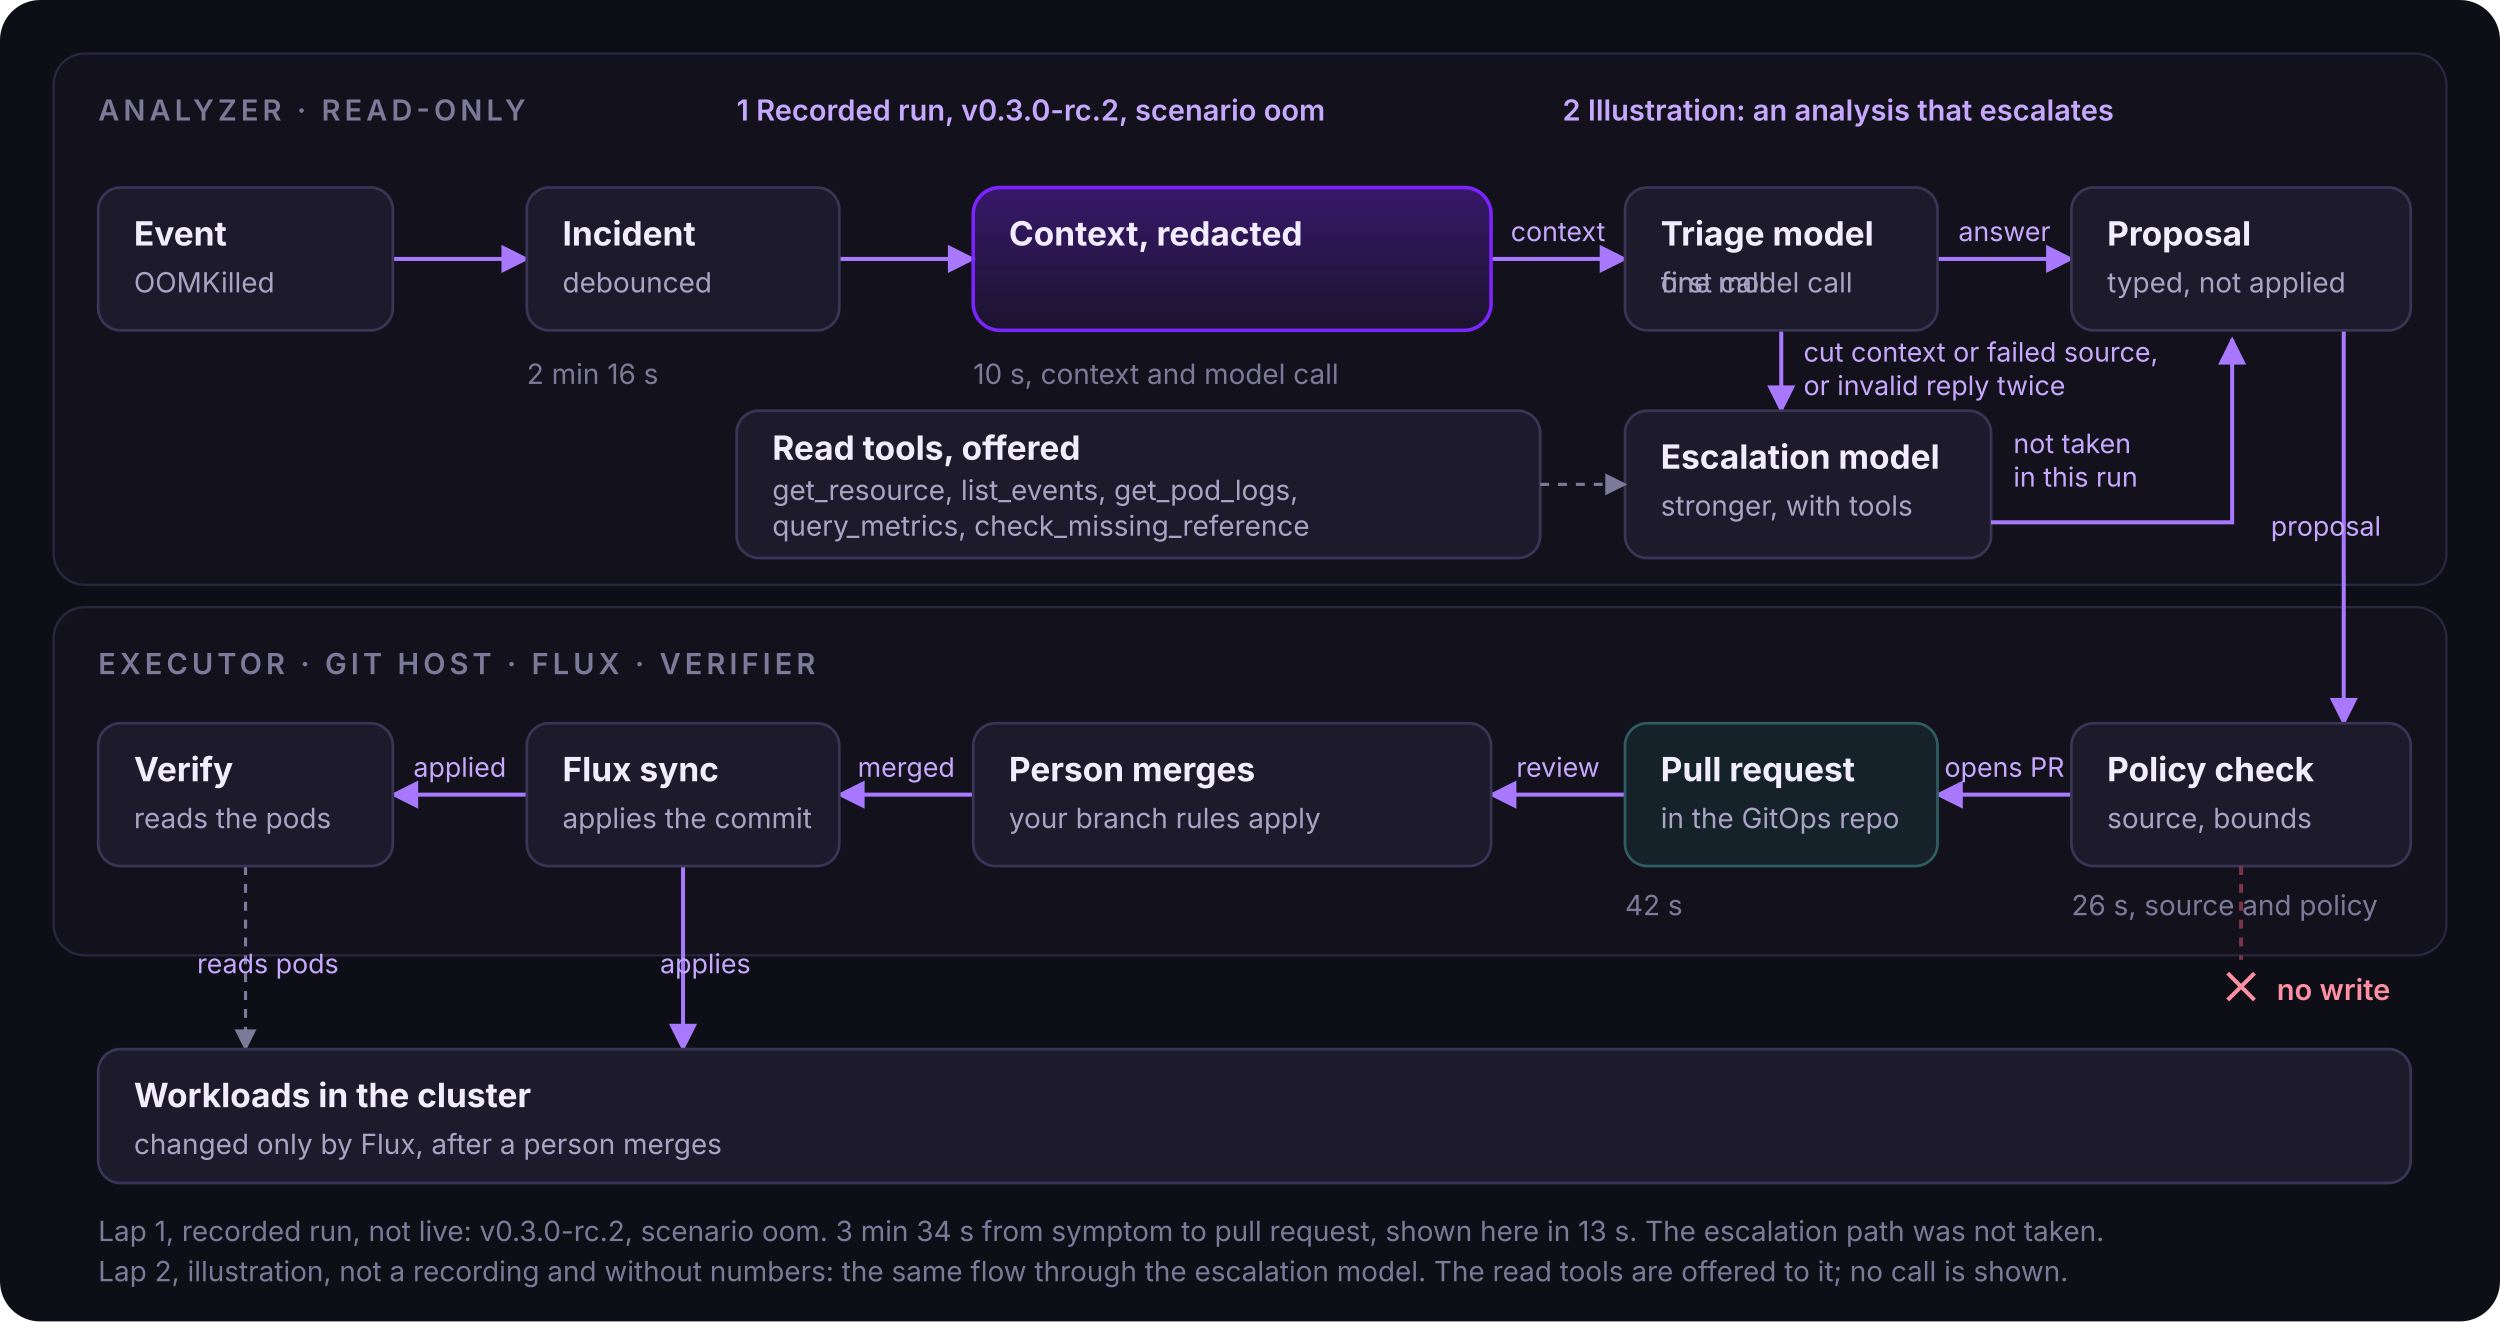
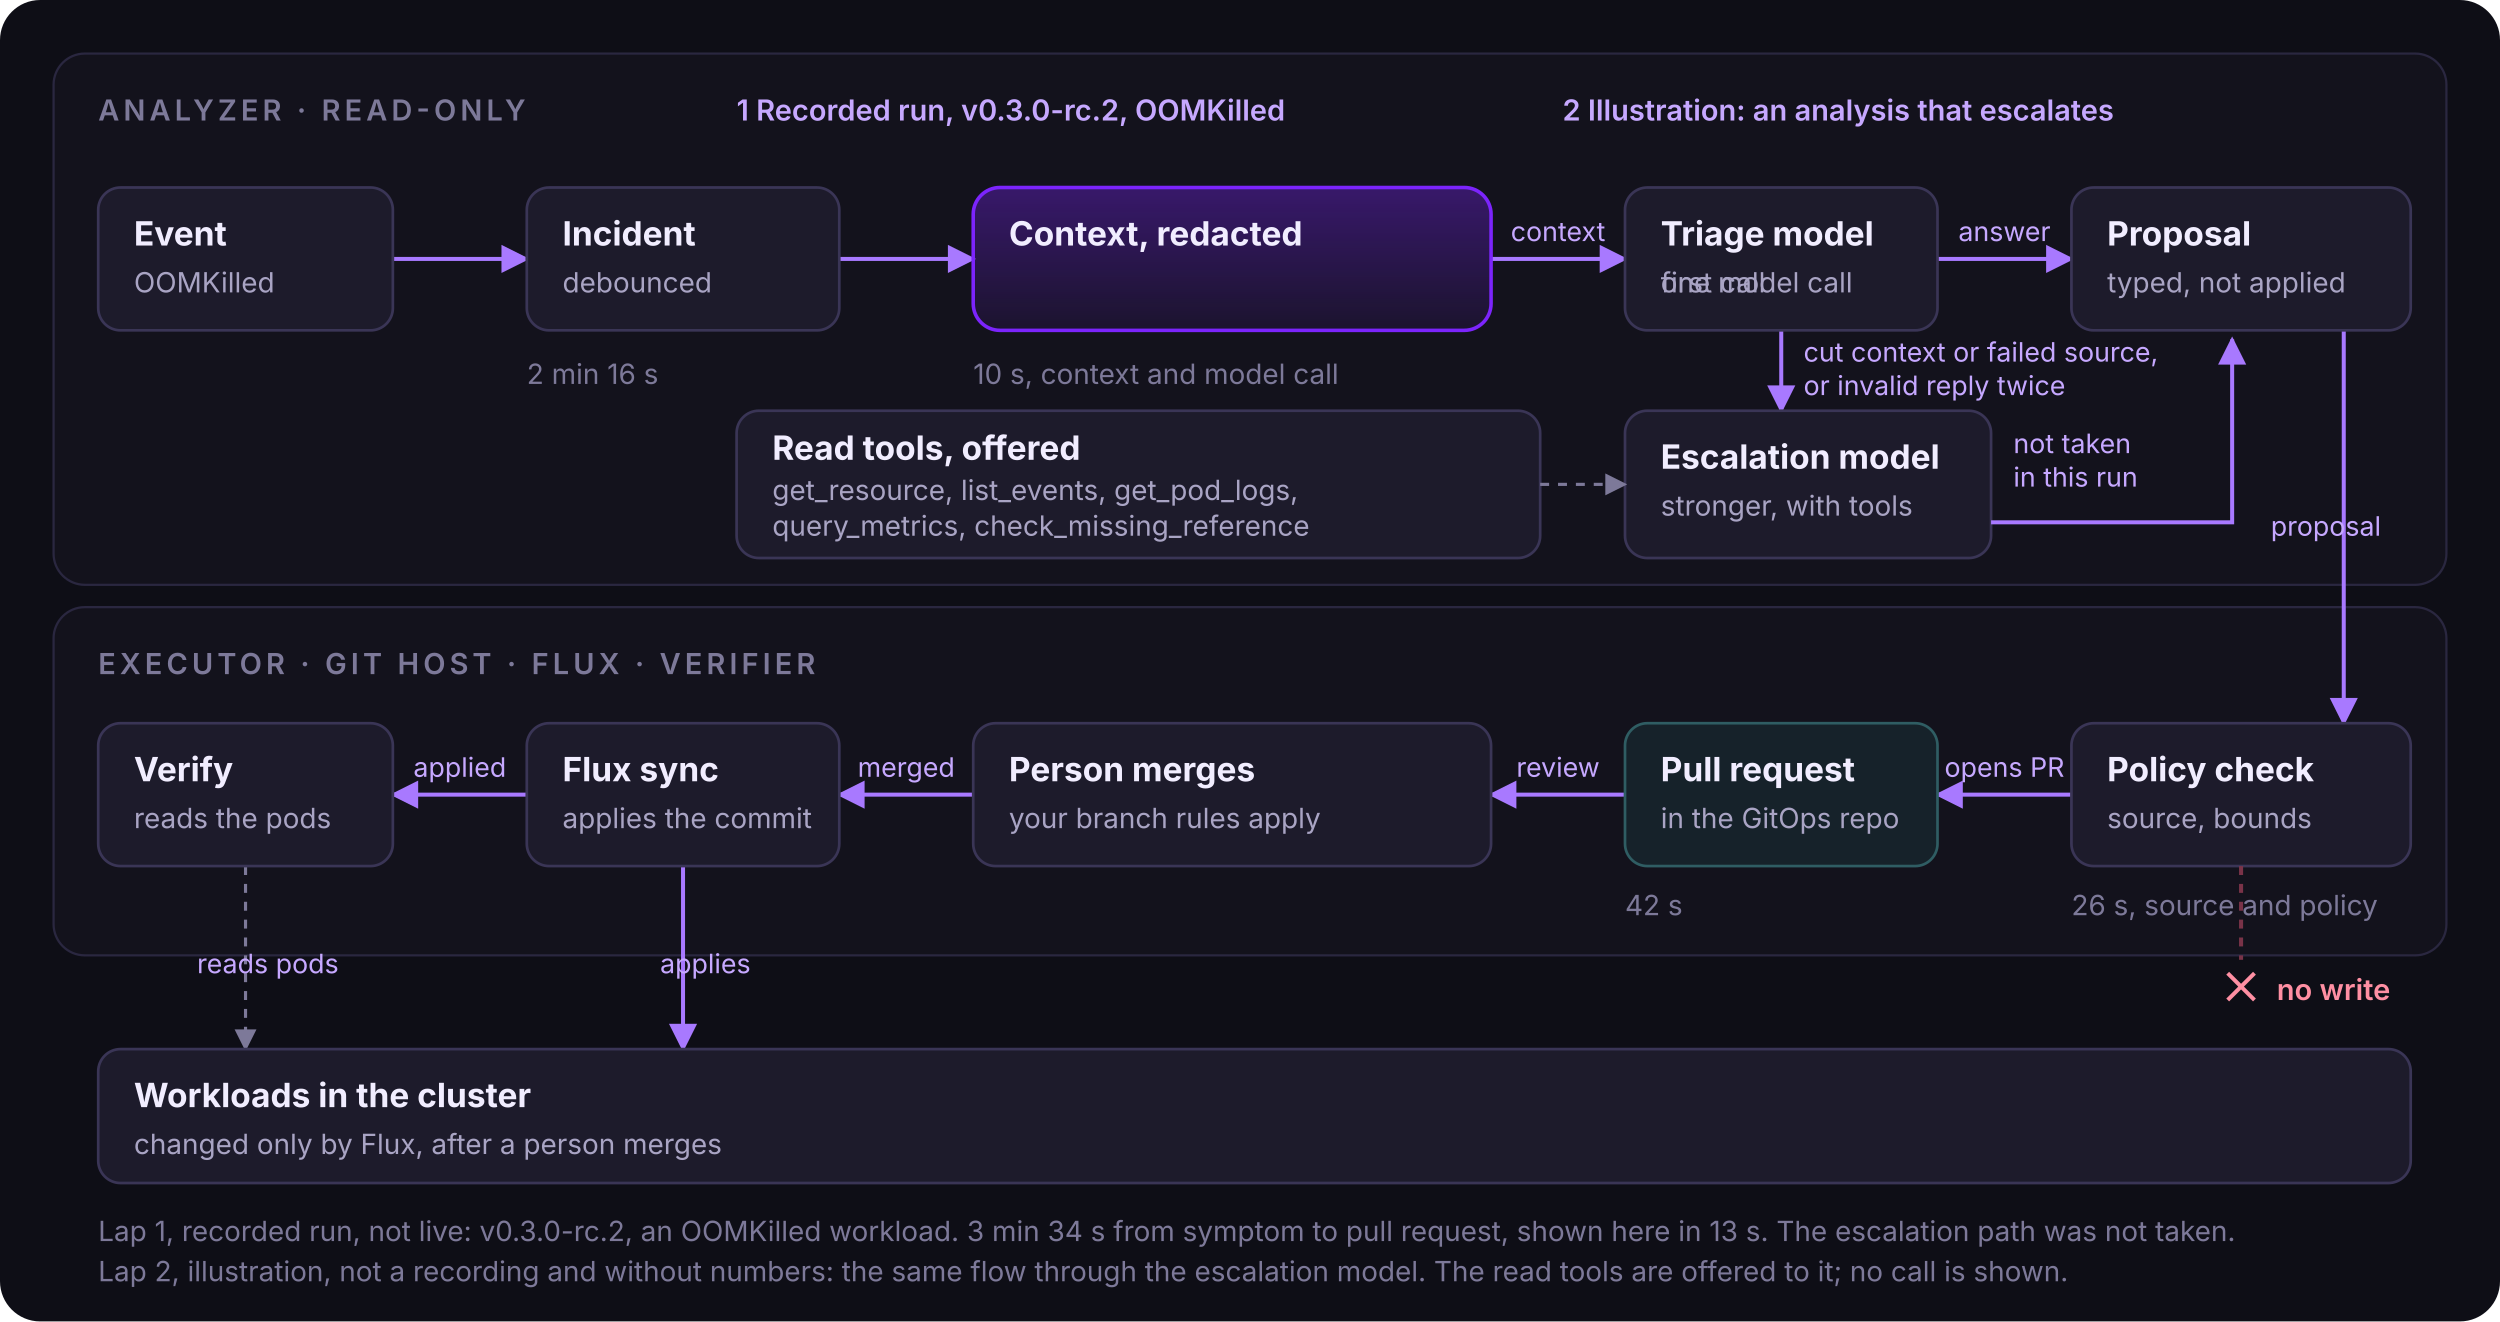
<svg xmlns="http://www.w3.org/2000/svg" viewBox="0 0 1120 592" role="img" aria-labelledby="t d" data-diagram="analysis-replay" font-family="Inter, 'Segoe UI', system-ui, -apple-system, sans-serif">
  <defs>
    <marker id="a" viewBox="0 0 10 10" refX="9" refY="5" markerWidth="7" markerHeight="7" orient="auto-start-reverse">
      <path d="M0 0 10 5 0 10z" fill="#a879ff" />
    </marker>
    <marker id="m" viewBox="0 0 10 10" refX="9" refY="5" markerWidth="7" markerHeight="7" orient="auto-start-reverse">
      <path d="M0 0 10 5 0 10z" fill="#7d7999" />
    </marker>
    <linearGradient id="glow" x1="0" y1="0" x2="0" y2="1">
      <stop offset="0" stop-color="#7c24fc" stop-opacity=".35" />
      <stop offset="1" stop-color="#7c24fc" stop-opacity=".08" />
    </linearGradient>
    <style>
      .lane{fill:#13121c;stroke:#2a2740}
      .lanet{fill:#7d7999;font-size:13px;font-weight:600;letter-spacing:.14em}
      .chip{fill:#c6a8ff;font-size:13px;font-weight:600}
      .box{fill:#1d1b2b;stroke:#3a3556;stroke-width:1.2}
      .key{fill:url(#glow);stroke:#7c24fc;stroke-width:1.6}
      .ext{fill:#16222a;stroke:#2f5d63;stroke-width:1.2}
      .h{fill:#f1edff;font-size:15px;font-weight:650}
      .s{fill:#a9a4c4;font-size:12.5px}
      .cap{fill:#7d7999;font-size:12.5px}
      .lbl{fill:#c6a8ff;font-size:12px}
      .no{fill:#ff8fa3;font-size:13px;font-weight:600}
      .f{stroke:#a879ff;stroke-width:1.8;fill:none}
      .r{stroke:#7d7999;stroke-width:1.4;fill:none;stroke-dasharray:4 4}
      .x{stroke:#7a3348;stroke-width:1.8;fill:none;stroke-dasharray:4 4}
      .xx{stroke:#ff8fa3;stroke-width:1.8;fill:none}
      .dot{fill:#a879ff;opacity:0}
      .raw,.red{opacity:0}
      @media (prefers-reduced-motion:no-preference){
        .a_g1,.a_l1,.a_g2,.a_l2,.a_g3,.a_l3,.a_g4,.a_l4,.a_g5,.a_l5,.a_g6,.a_l6,.a_g7,.a_l7,.a_g8,.a_l8,.a_g9,.a_l9,.a_gw,.a_l10,.a_g10,.a_l11,.g,.ln{opacity:.28}
        .a_le1,.a_ge,.a_gt,.a_lt,.a_le2{opacity:.4}
        .a_g1{animation:k_g1 26.0s linear infinite}
        .a_l1{animation:k_l1 26.0s linear infinite}
        .a_g2{animation:k_g2 26.0s linear infinite}
        .a_l2{animation:k_l2 26.0s linear infinite}
        .a_g3{animation:k_g3 26.0s linear infinite}
        .a_l3{animation:k_l3 26.0s linear infinite}
        .a_g4{animation:k_g4 26.0s linear infinite}
        .a_l4{animation:k_l4 26.0s linear infinite}
        .a_g5{animation:k_g5 26.0s linear infinite}
        .a_l5{animation:k_l5 26.0s linear infinite}
        .a_g6{animation:k_g6 26.0s linear infinite}
        .a_l6{animation:k_l6 26.0s linear infinite}
        .a_g7{animation:k_g7 26.0s linear infinite}
        .a_l7{animation:k_l7 26.0s linear infinite}
        .a_g8{animation:k_g8 26.0s linear infinite}
        .a_l8{animation:k_l8 26.0s linear infinite}
        .a_g9{animation:k_g9 26.0s linear infinite}
        .a_l9{animation:k_l9 26.0s linear infinite}
        .a_gw{animation:k_gw 26.0s linear infinite}
        .a_l10{animation:k_l10 26.0s linear infinite}
        .a_g10{animation:k_g10 26.0s linear infinite}
        .a_l11{animation:k_l11 26.0s linear infinite}
        .a_le1{animation:k_le1 26.0s linear infinite}
        .a_ge{animation:k_ge 26.0s linear infinite}
        .a_gt{animation:k_gt 26.0s linear infinite}
        .a_lt{animation:k_lt 26.0s linear infinite}
        .a_le2{animation:k_le2 26.0s linear infinite}
        .d1{animation:m_d1 26.0s linear infinite}
        .d2{animation:m_d2 26.0s linear infinite}
        .d3{animation:m_d3 26.0s linear infinite}
        .d4{animation:m_d4 26.0s linear infinite}
        .d5{animation:m_d5 26.0s linear infinite}
        .d6{animation:m_d6 26.0s linear infinite}
        .d7{animation:m_d7 26.0s linear infinite}
        .d8{animation:m_d8 26.0s linear infinite}
        .d9{animation:m_d9 26.0s linear infinite}
        .d10{animation:m_d10 26.0s linear infinite}
        .d11{animation:m_d11 26.0s linear infinite}
        .de1{animation:m_de1 26.0s linear infinite}
        .de2{animation:m_de2 26.0s linear infinite}
        .lapA{animation:lapA 26.0s linear infinite}
        .lapB{animation:lapB 26.0s linear infinite}
        .chipA{animation:chipA 26.0s linear infinite}
        .chipB{animation:chipB 26.0s linear infinite}
        .raw{animation:raw 26.0s linear infinite}.red{animation:red 26.0s linear infinite}
        .d1{offset-path:path('M176 116H236');offset-rotate:0deg}
        .d2{offset-path:path('M376 116H436');offset-rotate:0deg}
        .d3{offset-path:path('M668 116H728');offset-rotate:0deg}
        .d4{offset-path:path('M868 116H928');offset-rotate:0deg}
        .d5{offset-path:path('M1050 148V324');offset-rotate:0deg}
        .d6{offset-path:path('M928 356H868');offset-rotate:0deg}
        .d7{offset-path:path('M728 356H668');offset-rotate:0deg}
        .d8{offset-path:path('M436 356H376');offset-rotate:0deg}
        .d9{offset-path:path('M306 388V470');offset-rotate:0deg}
        .d10{offset-path:path('M236 356H176');offset-rotate:0deg}
        .d11{offset-path:path('M110 388V470');offset-rotate:0deg}
        .de1{offset-path:path('M798 148V184');offset-rotate:0deg}
        .de2{offset-path:path('M892 234H1000V152');offset-rotate:0deg}
      }
      @media (prefers-reduced-motion:reduce){
        .dot,.raw,.nn{display:none}
        .red{opacity:1}
        .esc{opacity:.7}
      }
      @keyframes k_g1{0%{opacity:0.28}0.8%{opacity:0.28}1.6%{opacity:1}46.5%{opacity:1}49.5%{opacity:0.28}50.8%{opacity:0.28}51.6%{opacity:1}96.5%{opacity:1}99.5%{opacity:0.28}100%{opacity:0.28}}
      @keyframes k_l1{0%{opacity:0.28}0.8%{opacity:0.28}1.6%{opacity:1}46.5%{opacity:1}49.5%{opacity:0.28}50.8%{opacity:0.28}51.6%{opacity:1}96.5%{opacity:1}99.5%{opacity:0.28}100%{opacity:0.28}}
      @keyframes k_g2{0%{opacity:0.28}4.13%{opacity:0.28}4.93%{opacity:1}46.5%{opacity:1}49.5%{opacity:0.28}53.852%{opacity:0.28}54.652%{opacity:1}96.5%{opacity:1}99.5%{opacity:0.28}100%{opacity:0.28}}
      @keyframes k_l2{0%{opacity:0.28}4.5%{opacity:0.28}5.3%{opacity:1}46.5%{opacity:1}49.5%{opacity:0.28}54.192%{opacity:0.28}54.992%{opacity:1}96.5%{opacity:1}99.5%{opacity:0.28}100%{opacity:0.28}}
      @keyframes k_g3{0%{opacity:0.28}7.83%{opacity:0.28}8.63%{opacity:1}46.5%{opacity:1}49.5%{opacity:0.28}57.244%{opacity:0.28}58.044%{opacity:1}96.5%{opacity:1}99.5%{opacity:0.28}100%{opacity:0.28}}
      @keyframes k_l3{0%{opacity:0.28}9.7%{opacity:0.28}10.5%{opacity:1}46.5%{opacity:1}49.5%{opacity:0.28}59.083%{opacity:0.28}59.883%{opacity:1}96.5%{opacity:1}99.5%{opacity:0.28}100%{opacity:0.28}}
      @keyframes k_g4{0%{opacity:0.28}13.03%{opacity:0.28}13.83%{opacity:1}46.5%{opacity:1}49.5%{opacity:0.28}62.136%{opacity:0.28}62.936%{opacity:1}96.5%{opacity:1}99.5%{opacity:0.28}100%{opacity:0.28}}
      @keyframes k_l4{0%{opacity:0.28}13.4%{opacity:0.28}14.2%{opacity:1}46.5%{opacity:1}49.5%{opacity:0.28}100%{opacity:0.28}}
      @keyframes k_g5{0%{opacity:0.28}16.73%{opacity:0.28}17.53%{opacity:1}46.5%{opacity:1}49.5%{opacity:0.28}68.919%{opacity:0.28}69.719%{opacity:1}96.5%{opacity:1}99.5%{opacity:0.28}100%{opacity:0.28}}
      @keyframes k_l5{0%{opacity:0.28}17.1%{opacity:0.28}17.9%{opacity:1}46.5%{opacity:1}49.5%{opacity:0.28}69.258%{opacity:0.28}70.058%{opacity:1}96.5%{opacity:1}99.5%{opacity:0.28}100%{opacity:0.28}}
      @keyframes k_g6{0%{opacity:0.28}20.43%{opacity:0.28}21.23%{opacity:1}46.5%{opacity:1}49.5%{opacity:0.28}72.311%{opacity:0.28}73.111%{opacity:1}96.5%{opacity:1}99.5%{opacity:0.28}100%{opacity:0.28}}
      @keyframes k_l6{0%{opacity:0.28}20.8%{opacity:0.28}21.6%{opacity:1}46.5%{opacity:1}49.5%{opacity:0.28}72.65%{opacity:0.28}73.45%{opacity:1}96.5%{opacity:1}99.5%{opacity:0.28}100%{opacity:0.28}}
      @keyframes k_g7{0%{opacity:0.28}24.13%{opacity:0.28}24.93%{opacity:1}46.5%{opacity:1}49.5%{opacity:0.28}75.702%{opacity:0.28}76.502%{opacity:1}96.5%{opacity:1}99.5%{opacity:0.28}100%{opacity:0.28}}
      @keyframes k_l7{0%{opacity:0.28}24.5%{opacity:0.28}25.3%{opacity:1}46.5%{opacity:1}49.5%{opacity:0.28}76.042%{opacity:0.28}76.842%{opacity:1}96.5%{opacity:1}99.5%{opacity:0.28}100%{opacity:0.28}}
      @keyframes k_g8{0%{opacity:0.28}27.83%{opacity:0.28}28.63%{opacity:1}46.5%{opacity:1}49.5%{opacity:0.28}79.094%{opacity:0.28}79.894%{opacity:1}96.5%{opacity:1}99.5%{opacity:0.28}100%{opacity:0.28}}
      @keyframes k_l8{0%{opacity:0.28}28.2%{opacity:0.28}29%{opacity:1}46.5%{opacity:1}49.5%{opacity:0.28}79.433%{opacity:0.28}80.233%{opacity:1}96.5%{opacity:1}99.5%{opacity:0.28}100%{opacity:0.28}}
      @keyframes k_g9{0%{opacity:0.28}31.53%{opacity:0.28}32.33%{opacity:1}46.5%{opacity:1}49.5%{opacity:0.28}82.486%{opacity:0.28}83.286%{opacity:1}96.5%{opacity:1}99.5%{opacity:0.28}100%{opacity:0.28}}
      @keyframes k_l9{0%{opacity:0.28}31.9%{opacity:0.28}32.7%{opacity:1}46.5%{opacity:1}49.5%{opacity:0.28}82.825%{opacity:0.28}83.625%{opacity:1}96.5%{opacity:1}99.5%{opacity:0.28}100%{opacity:0.28}}
      @keyframes k_gw{0%{opacity:0.28}35.23%{opacity:0.28}36.03%{opacity:1}46.5%{opacity:1}49.5%{opacity:0.28}85.877%{opacity:0.28}86.677%{opacity:1}96.5%{opacity:1}99.5%{opacity:0.28}100%{opacity:0.28}}
      @keyframes k_l10{0%{opacity:0.28}35.6%{opacity:0.28}36.4%{opacity:1}46.5%{opacity:1}49.5%{opacity:0.28}86.217%{opacity:0.28}87.017%{opacity:1}96.5%{opacity:1}99.5%{opacity:0.28}100%{opacity:0.28}}
      @keyframes k_g10{0%{opacity:0.28}38.93%{opacity:0.28}39.73%{opacity:1}46.5%{opacity:1}49.5%{opacity:0.28}89.269%{opacity:0.28}90.069%{opacity:1}96.5%{opacity:1}99.5%{opacity:0.28}100%{opacity:0.28}}
      @keyframes k_l11{0%{opacity:0.28}39.3%{opacity:0.28}40.1%{opacity:1}46.5%{opacity:1}49.5%{opacity:0.28}89.608%{opacity:0.28}90.408%{opacity:1}96.5%{opacity:1}99.5%{opacity:0.28}100%{opacity:0.28}}
      @keyframes k_le1{0%{opacity:0.4}62.475%{opacity:0.4}63.275%{opacity:1}96.5%{opacity:1}99.5%{opacity:0.4}100%{opacity:0.4}}
      @keyframes k_ge{0%{opacity:0.4}65.527%{opacity:0.4}66.327%{opacity:1}96.5%{opacity:1}99.5%{opacity:0.4}100%{opacity:0.4}}
      @keyframes k_gt{0%{opacity:0.4}65.527%{opacity:0.4}66.327%{opacity:1}96.5%{opacity:1}99.5%{opacity:0.4}100%{opacity:0.4}}
      @keyframes k_lt{0%{opacity:0.4}65.527%{opacity:0.4}66.327%{opacity:1}96.5%{opacity:1}99.5%{opacity:0.4}100%{opacity:0.4}}
      @keyframes k_le2{0%{opacity:0.4}65.867%{opacity:0.4}66.667%{opacity:1}96.5%{opacity:1}99.5%{opacity:0.4}100%{opacity:0.4}}
      @keyframes m_d1{0%{offset-distance:0%;opacity:0}1%{offset-distance:0%;opacity:0}1.1%{opacity:1}3.945%{offset-distance:100%;opacity:1}4.345%{offset-distance:100%;opacity:0}51%{offset-distance:0%;opacity:0}51.1%{opacity:1}53.683%{offset-distance:100%;opacity:1}54.083%{offset-distance:100%;opacity:0}100%{offset-distance:100%;opacity:0}}
      @keyframes m_d2{0%{offset-distance:0%;opacity:0}4.7%{offset-distance:0%;opacity:0}4.8%{opacity:1}7.645%{offset-distance:100%;opacity:1}8.045%{offset-distance:100%;opacity:0}54.392%{offset-distance:0%;opacity:0}54.492%{opacity:1}57.075%{offset-distance:100%;opacity:1}57.475%{offset-distance:100%;opacity:0}100%{offset-distance:100%;opacity:0}}
      @keyframes m_d3{0%{offset-distance:0%;opacity:0}9.9%{offset-distance:0%;opacity:0}10%{opacity:1}12.845%{offset-distance:100%;opacity:1}13.245%{offset-distance:100%;opacity:0}59.283%{offset-distance:0%;opacity:0}59.383%{opacity:1}61.966%{offset-distance:100%;opacity:1}62.366%{offset-distance:100%;opacity:0}100%{offset-distance:100%;opacity:0}}
      @keyframes m_d4{0%{offset-distance:0%;opacity:0}13.6%{offset-distance:0%;opacity:0}13.7%{opacity:1}16.545%{offset-distance:100%;opacity:1}16.945%{offset-distance:100%;opacity:0}100%{offset-distance:100%;opacity:0}}
      @keyframes m_d5{0%{offset-distance:0%;opacity:0}17.3%{offset-distance:0%;opacity:0}17.4%{opacity:1}20.245%{offset-distance:100%;opacity:1}20.645%{offset-distance:100%;opacity:0}69.458%{offset-distance:0%;opacity:0}69.558%{opacity:1}72.141%{offset-distance:100%;opacity:1}72.541%{offset-distance:100%;opacity:0}100%{offset-distance:100%;opacity:0}}
      @keyframes m_d6{0%{offset-distance:0%;opacity:0}21%{offset-distance:0%;opacity:0}21.1%{opacity:1}23.945%{offset-distance:100%;opacity:1}24.345%{offset-distance:100%;opacity:0}72.85%{offset-distance:0%;opacity:0}72.95%{opacity:1}75.533%{offset-distance:100%;opacity:1}75.933%{offset-distance:100%;opacity:0}100%{offset-distance:100%;opacity:0}}
      @keyframes m_d7{0%{offset-distance:0%;opacity:0}24.7%{offset-distance:0%;opacity:0}24.8%{opacity:1}27.645%{offset-distance:100%;opacity:1}28.045%{offset-distance:100%;opacity:0}76.242%{offset-distance:0%;opacity:0}76.342%{opacity:1}78.925%{offset-distance:100%;opacity:1}79.325%{offset-distance:100%;opacity:0}100%{offset-distance:100%;opacity:0}}
      @keyframes m_d8{0%{offset-distance:0%;opacity:0}28.4%{offset-distance:0%;opacity:0}28.5%{opacity:1}31.345%{offset-distance:100%;opacity:1}31.745%{offset-distance:100%;opacity:0}79.633%{offset-distance:0%;opacity:0}79.733%{opacity:1}82.316%{offset-distance:100%;opacity:1}82.716%{offset-distance:100%;opacity:0}100%{offset-distance:100%;opacity:0}}
      @keyframes m_d9{0%{offset-distance:0%;opacity:0}32.1%{offset-distance:0%;opacity:0}32.2%{opacity:1}35.045%{offset-distance:100%;opacity:1}35.445%{offset-distance:100%;opacity:0}83.025%{offset-distance:0%;opacity:0}83.125%{opacity:1}85.708%{offset-distance:100%;opacity:1}86.108%{offset-distance:100%;opacity:0}100%{offset-distance:100%;opacity:0}}
      @keyframes m_d10{0%{offset-distance:0%;opacity:0}35.8%{offset-distance:0%;opacity:0}35.9%{opacity:1}38.745%{offset-distance:100%;opacity:1}39.145%{offset-distance:100%;opacity:0}86.417%{offset-distance:0%;opacity:0}86.517%{opacity:1}89.1%{offset-distance:100%;opacity:1}89.5%{offset-distance:100%;opacity:0}100%{offset-distance:100%;opacity:0}}
      @keyframes m_d11{0%{offset-distance:0%;opacity:0}39.5%{offset-distance:0%;opacity:0}39.6%{opacity:1}42.445%{offset-distance:100%;opacity:1}42.845%{offset-distance:100%;opacity:0}89.808%{offset-distance:0%;opacity:0}89.908%{opacity:1}92.491%{offset-distance:100%;opacity:1}92.891%{offset-distance:100%;opacity:0}100%{offset-distance:100%;opacity:0}}
      @keyframes m_de1{0%{offset-distance:0%;opacity:0}62.675%{offset-distance:0%;opacity:0}62.775%{opacity:1}65.358%{offset-distance:100%;opacity:1}65.758%{offset-distance:100%;opacity:0}100%{offset-distance:100%;opacity:0}}
      @keyframes m_de2{0%{offset-distance:0%;opacity:0}66.067%{offset-distance:0%;opacity:0}66.167%{opacity:1}68.75%{offset-distance:100%;opacity:1}69.15%{offset-distance:100%;opacity:0}100%{offset-distance:100%;opacity:0}}
      @keyframes raw{0%{opacity:0}7.83%{opacity:0}8.23%{opacity:1}9.73%{opacity:1}10.33%{opacity:0}100%{opacity:0}}
      @keyframes red{0%{opacity:0}9.73%{opacity:0}10.13%{opacity:1}46.5%{opacity:1}49.5%{opacity:0}57.244%{opacity:0}57.644%{opacity:1}96.5%{opacity:1}99.5%{opacity:0}100%{opacity:0}}
      @keyframes lapA{0%,48%{opacity:1}49.5%,98%{opacity:0}99.5%,100%{opacity:1}}
      @keyframes lapB{0%,48%{opacity:0}49.5%,98%{opacity:1}99.5%,100%{opacity:0}}
      @keyframes chipA{0%,48%{opacity:1}49.5%,98%{opacity:.35}99.5%,100%{opacity:1}}
      @keyframes chipB{0%,48%{opacity:.35}49.5%,98%{opacity:1}99.5%,100%{opacity:.35}}
    </style>
  </defs>
  <rect width="1120" height="592" rx="18" fill="#0e0e16" />
  <rect class="lane" x="24" y="24" width="1072" height="238" rx="14" />
  <text class="lanet" x="44" y="54">ANALYZER · READ-ONLY</text>
-   <text class="chip chipA" x="330" y="54">1  Recorded run, v0.3.0-rc.2, scenario oom</text>
+   <text class="chip chipA" x="330" y="54">1  Recorded run, v0.3.0-rc.2, OOMKilled</text>
  <text class="chip chipB" x="700" y="54">2  Illustration: an analysis that escalates</text>
  <rect class="lane" x="24" y="272" width="1072" height="156" rx="14" />
  <text class="lanet" x="44" y="302">EXECUTOR · GIT HOST · FLUX · VERIFIER</text>
  <g class="esc a_le1">
    <path class="f" d="M798 148V184" marker-end="url(#a)" />
    <text class="lbl" x="808" y="162">cut context or failed source,</text>
    <text class="lbl" x="808" y="177">or invalid reply twice</text>
  </g>
  <g class="esc a_ge">
    <rect class="box" x="728" y="184" width="164" height="66" rx="10" />
    <text class="h" x="744" y="210">Escalation model</text>
    <text class="s" x="744" y="231">stronger, with tools</text>
  </g>
  <g class="esc a_gt">
    <rect class="box" x="330" y="184" width="360" height="66" rx="10" />
    <text class="h" x="346" y="206">Read tools, offered</text>
    <text class="s" x="346" y="224">get_resource, list_events, get_pod_logs,</text>
    <text class="s" x="346" y="240">query_metrics, check_missing_reference</text>
  </g>
  <g class="esc a_lt">
    <path class="r" d="M690 217H728" marker-end="url(#m)" />
  </g>
  <g class="esc a_le2">
    <path class="f" d="M892 234H1000V152" marker-end="url(#a)" />
  </g>
  <text class="lbl lapA" x="902" y="203">not taken</text>
  <text class="lbl lapA" x="902" y="218">in this run</text>
  <g class="ln a_l1">
    <path class="f" d="M176 116H236" marker-end="url(#a)" />
  </g>
  <g class="ln a_l2">
    <path class="f" d="M376 116H436" marker-end="url(#a)" />
  </g>
  <g class="ln a_l3">
    <path class="f" d="M668 116H728" marker-end="url(#a)" />
    <text class="lbl" x="698" y="108" text-anchor="middle">context</text>
  </g>
  <g class="ln a_l4">
    <path class="f" d="M868 116H928" marker-end="url(#a)" />
    <text class="lbl" x="898" y="108" text-anchor="middle">answer</text>
  </g>
  <g class="ln a_l5">
    <path class="f" d="M1050 148V324" marker-end="url(#a)" />
    <text class="lbl" x="1042" y="240" text-anchor="middle">proposal</text>
  </g>
  <g class="ln a_l6">
    <path class="f" d="M928 356H868" marker-end="url(#a)" />
    <text class="lbl" x="898" y="348" text-anchor="middle">opens PR</text>
  </g>
  <g class="ln a_l7">
    <path class="f" d="M728 356H668" marker-end="url(#a)" />
    <text class="lbl" x="698" y="348" text-anchor="middle">review</text>
  </g>
  <g class="ln a_l8">
    <path class="f" d="M436 356H376" marker-end="url(#a)" />
    <text class="lbl" x="406" y="348" text-anchor="middle">merged</text>
  </g>
  <g class="ln a_l9">
    <path class="f" d="M306 388V470" marker-end="url(#a)" />
    <text class="lbl" x="316" y="436" text-anchor="middle">applies</text>
  </g>
  <g class="ln a_l10">
    <path class="f" d="M236 356H176" marker-end="url(#a)" />
    <text class="lbl" x="206" y="348" text-anchor="middle">applied</text>
  </g>
  <g class="ln a_l11">
    <path class="r" d="M110 388V470" marker-end="url(#m)" />
    <text class="lbl" x="120" y="436" text-anchor="middle">reads pods</text>
  </g>
  <g class="g a_g1">
    <rect class="box" x="44" y="84" width="132" height="64" rx="10" />
    <text class="h" x="60" y="110">Event</text>
    <text class="s" x="60" y="131">OOMKilled</text>
  </g>
  <g class="g a_g2">
    <rect class="box" x="236" y="84" width="140" height="64" rx="10" />
    <text class="h" x="252" y="110">Incident</text>
    <text class="s" x="252" y="131">debounced</text>
  </g>
  <g class="g a_g3">
    <rect class="key" x="436" y="84" width="232" height="64" rx="12" />
    <text class="h" x="452" y="110">Context, redacted</text>
    <text class="raw no" x="452" y="131">api_key=s3cr3t-9f2a</text>
    <text class="red lbl" x="452" y="131">api_key=[REDACTED:credential]</text>
  </g>
  <g class="g a_g4">
    <rect class="box" x="728" y="84" width="140" height="64" rx="10" />
    <text class="h" x="744" y="110">Triage model</text>
    <text class="s lapA" x="744" y="131">one model call</text>
    <text class="s nn lapB" x="744" y="131">first call</text>
  </g>
  <g class="g a_g5">
    <rect class="box" x="928" y="84" width="152" height="64" rx="10" />
    <text class="h" x="944" y="110">Proposal</text>
    <text class="s" x="944" y="131">typed, not applied</text>
  </g>
  <g class="g a_g6">
    <rect class="box" x="928" y="324" width="152" height="64" rx="10" />
    <text class="h" x="944" y="350">Policy check</text>
    <text class="s" x="944" y="371">source, bounds</text>
  </g>
  <g class="g a_g7">
    <rect class="ext" x="728" y="324" width="140" height="64" rx="10" />
    <text class="h" x="744" y="350">Pull request</text>
    <text class="s" x="744" y="371">in the GitOps repo</text>
  </g>
  <g class="g a_g8">
    <rect class="box" x="436" y="324" width="232" height="64" rx="10" />
    <text class="h" x="452" y="350">Person merges</text>
    <text class="s" x="452" y="371">your branch rules apply</text>
  </g>
  <g class="g a_g9">
    <rect class="box" x="236" y="324" width="140" height="64" rx="10" />
    <text class="h" x="252" y="350">Flux sync</text>
    <text class="s" x="252" y="371">applies the commit</text>
  </g>
  <g class="g a_g10">
    <rect class="box" x="44" y="324" width="132" height="64" rx="10" />
    <text class="h" x="60" y="350">Verify</text>
    <text class="s" x="60" y="371">reads the pods</text>
  </g>
  <g class="lapA">
    <text class="cap" x="236" y="172">2 min 16 s</text>
    <text class="cap" x="436" y="172">10 s, context and model call</text>
    <text class="cap" x="928" y="410">26 s, source and policy</text>
    <text class="cap" x="728" y="410">42 s</text>
  </g>
  <path class="x" d="M1004 388V430" />
  <path class="xx" d="M998 436l12 12M1010 436l-12 12" />
  <text class="no" x="1020" y="448">no write</text>
  <g class="a_gw">
    <rect class="box" x="44" y="470" width="1036" height="60" rx="10" />
    <text class="h" x="60" y="496">Workloads in the cluster</text>
    <text class="s" x="60" y="517">changed only by Flux, after a person merges</text>
  </g>
-   <text class="cap lapA" x="44" y="556">Lap 1, recorded run, not live: v0.3.0-rc.2, scenario oom. 3 min 34 s from symptom to pull request, shown here in 13 s. The escalation path was not taken.</text>
+   <text class="cap lapA" x="44" y="556">Lap 1, recorded run, not live: v0.3.0-rc.2, an OOMKilled workload. 3 min 34 s from symptom to pull request, shown here in 13 s. The escalation path was not taken.</text>
  <text class="cap lapB" x="44" y="574">Lap 2, illustration, not a recording and without numbers: the same flow through the escalation model. The read tools are offered to it; no call is shown.</text>
  <circle class="dot d1" r="4" />
  <circle class="dot d2" r="4" />
  <circle class="dot d3" r="4" />
  <circle class="dot d4" r="4" />
  <circle class="dot d5" r="4" />
  <circle class="dot d6" r="4" />
  <circle class="dot d7" r="4" />
  <circle class="dot d8" r="4" />
  <circle class="dot d9" r="4" />
  <circle class="dot d10" r="4" />
  <circle class="dot d11" r="4" />
  <circle class="dot de1" r="4" />
  <circle class="dot de2" r="4" />
</svg>
